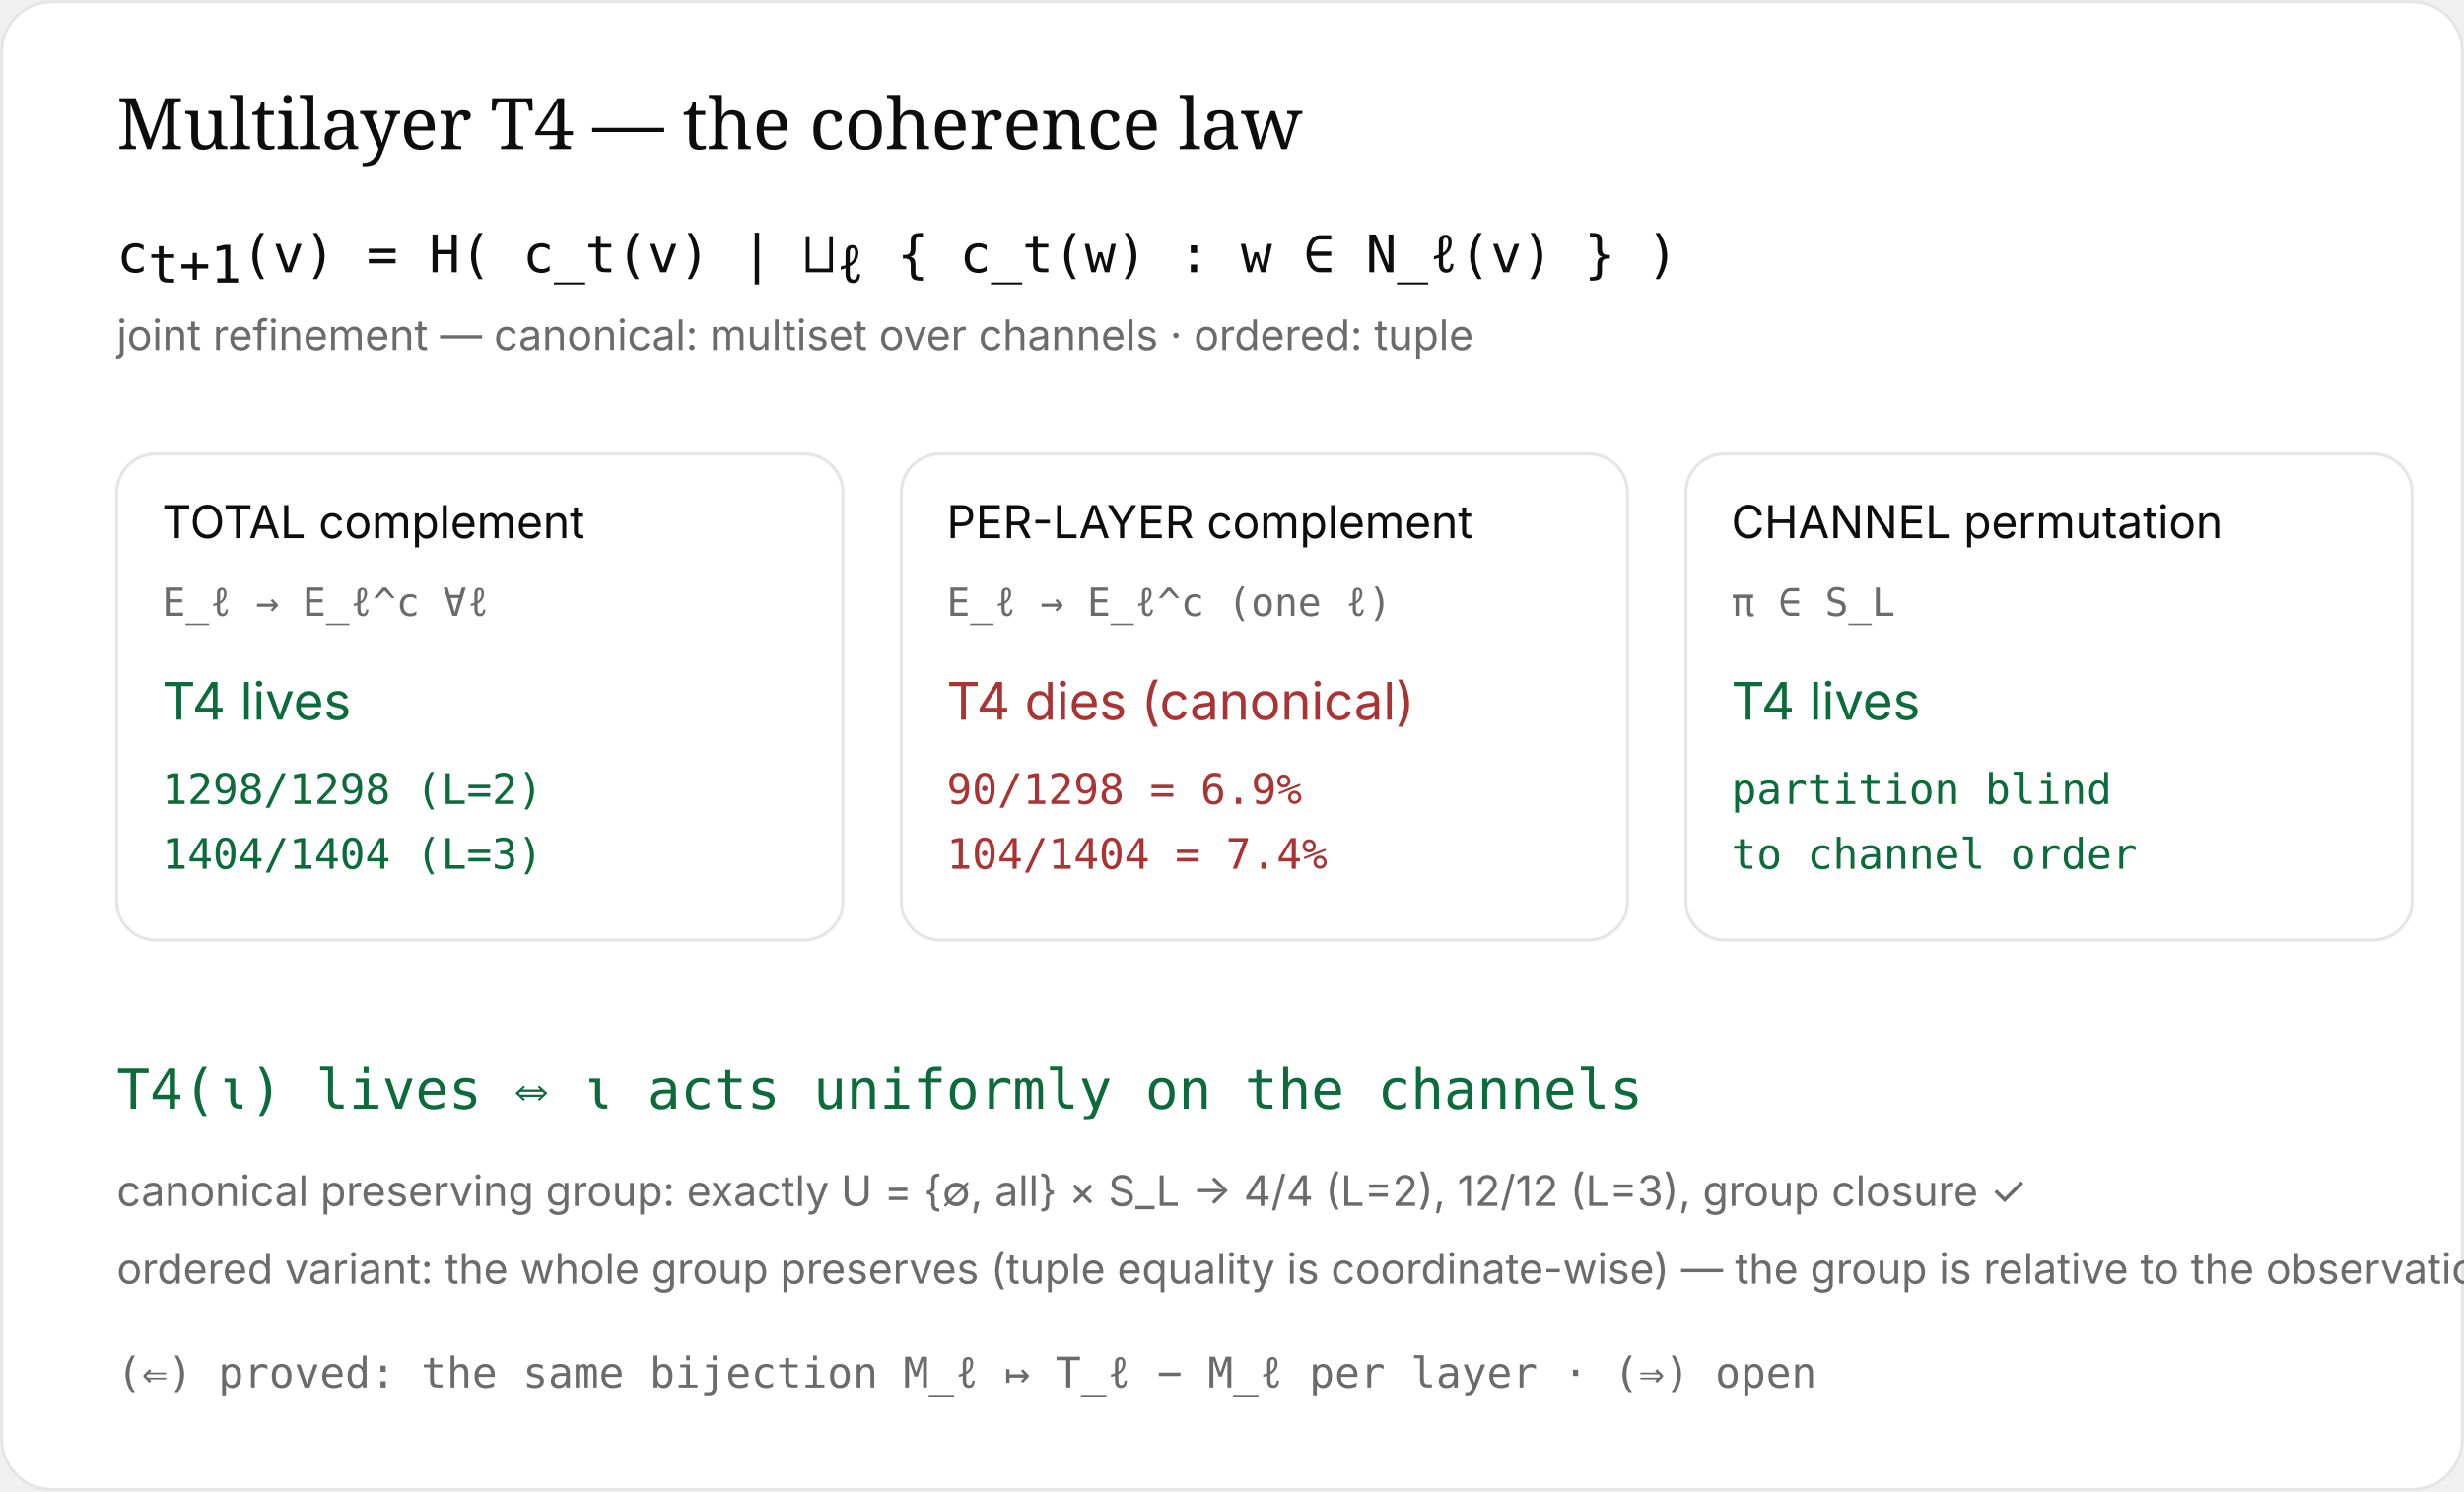
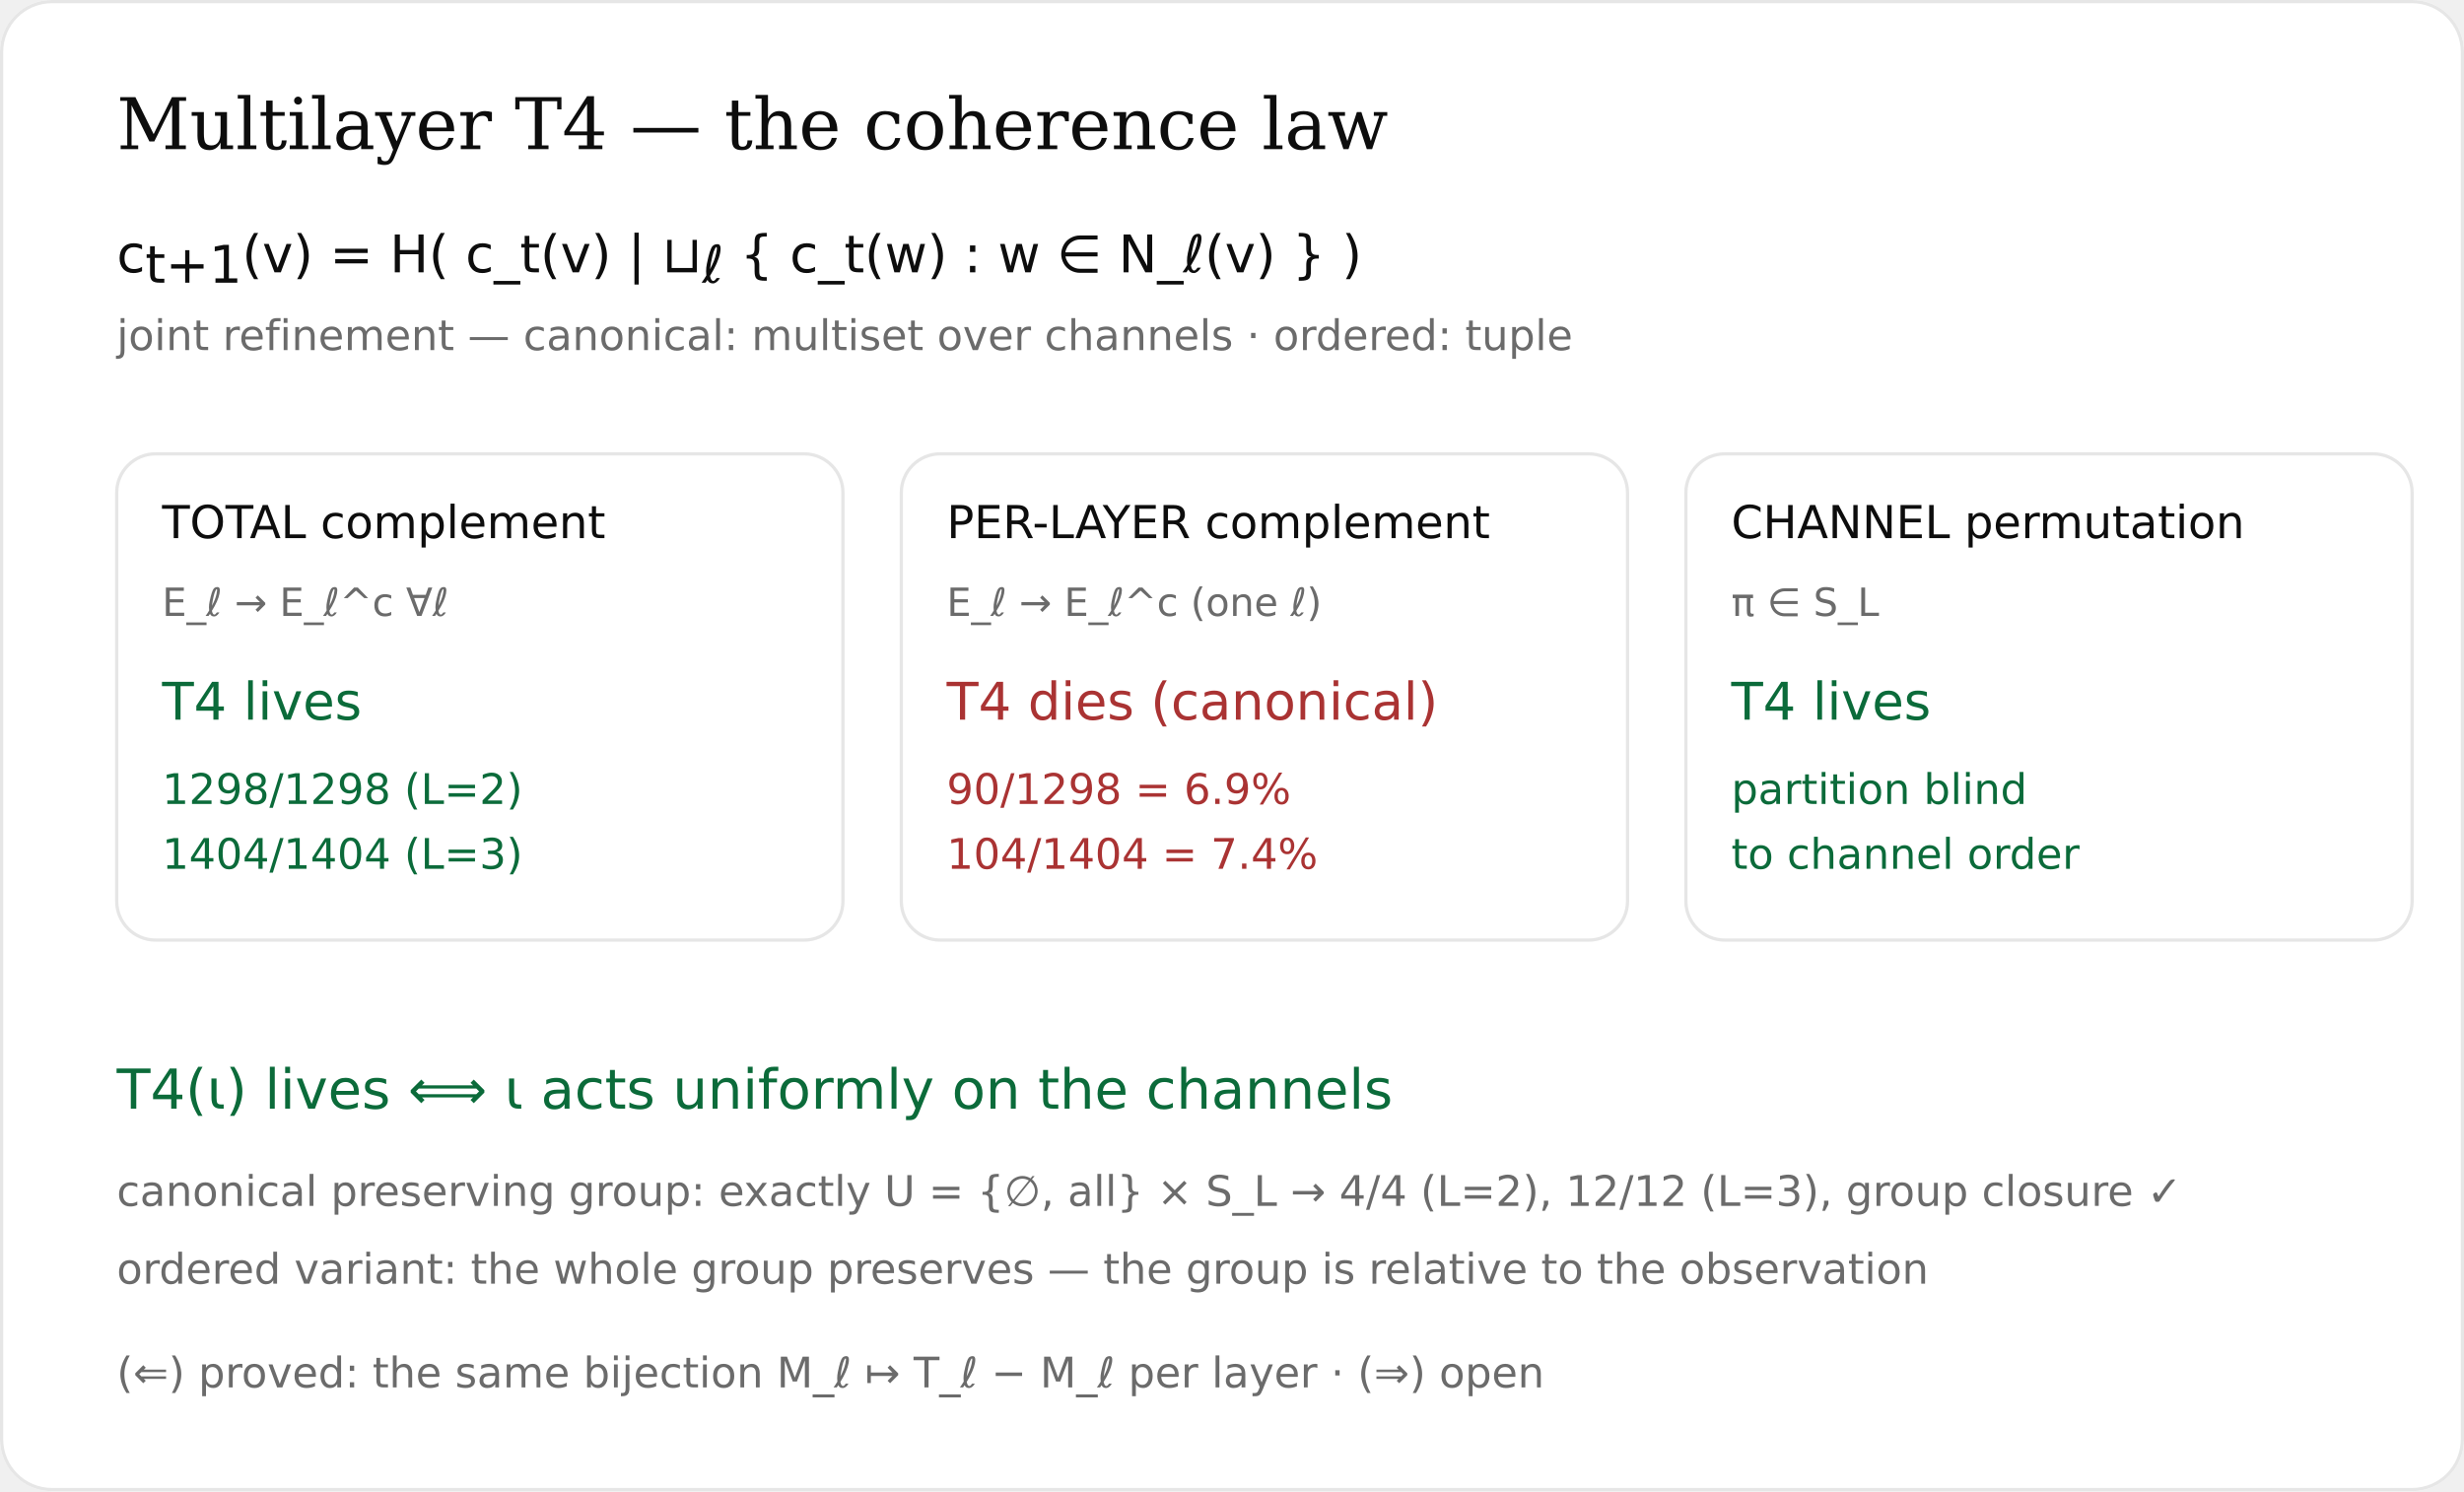
<svg xmlns="http://www.w3.org/2000/svg" viewBox="0 0 760 460" width="760" height="460">
  <rect width="760" height="460" rx="16" fill="#ffffff" />
  <rect x="0.5" y="0.5" width="759" height="459" rx="15.5" fill="none" stroke="#e6e6e6" />
-   <text x="36" y="46" font-family="Georgia,serif" font-size="22" fill="#0d0d0d">Multilayer T4 — the coherence law</text>
-   <text x="36" y="84" font-family="ui-monospace,monospace" font-size="16" fill="#0d0d0d" text-anchor="start">c<tspan baseline-shift="sub">t+1</tspan>(v) = H( c_t(v) | ⨆<tspan baseline-shift="sub">ℓ</tspan> { c_t(w) : w ∈ N_ℓ(v) } )</text>
-   <text x="36" y="108" font-family="-apple-system,sans-serif" font-size="13" fill="#6b6b6b" text-anchor="start">joint refinement — canonical: multiset over channels · ordered: tuple</text>
+   <text x="36" y="46" font-family="DejaVu Serif, Georgia, serif" font-size="22" fill="#0d0d0d">Multilayer T4 — the coherence law</text>
+   <text x="36" y="84" font-family="DejaVu Sans, sans-serif" font-size="16" fill="#0d0d0d" text-anchor="start">c<tspan baseline-shift="sub">t+1</tspan>(v) = H( c_t(v) | ⊔<tspan baseline-shift="sub">ℓ</tspan> { c_t(w) : w ∈ N_ℓ(v) } )</text>
+   <text x="36" y="108" font-family="DejaVu Sans, sans-serif" font-size="13" fill="#6b6b6b" text-anchor="start">joint refinement — canonical: multiset over channels · ordered: tuple</text>
  <rect x="36" y="140" width="224" height="150" rx="12" fill="none" stroke="#e6e6e6" />
-   <text x="50" y="166" font-family="-apple-system,sans-serif" font-size="14" fill="#0d0d0d" text-anchor="start">TOTAL complement</text>
-   <text x="50" y="190" font-family="ui-monospace,monospace" font-size="12" fill="#6b6b6b" text-anchor="start">E_ℓ → E_ℓ^c  ∀ℓ</text>
-   <text x="50" y="222" font-family="-apple-system,sans-serif" font-size="16" fill="#0b6b3a" text-anchor="start">T4 lives</text>
-   <text x="50" y="248" font-family="ui-monospace,monospace" font-size="13" fill="#0b6b3a" text-anchor="start">1298/1298  (L=2)</text>
-   <text x="50" y="268" font-family="ui-monospace,monospace" font-size="13" fill="#0b6b3a" text-anchor="start">1404/1404  (L=3)</text>
+   <text x="50" y="166" font-family="DejaVu Sans, sans-serif" font-size="14" fill="#0d0d0d" text-anchor="start">TOTAL complement</text>
+   <text x="50" y="190" font-family="DejaVu Sans, sans-serif" font-size="12" fill="#6b6b6b" text-anchor="start">E_ℓ → E_ℓ^c  ∀ℓ</text>
+   <text x="50" y="222" font-family="DejaVu Sans, sans-serif" font-size="16" fill="#0b6b3a" text-anchor="start">T4 lives</text>
+   <text x="50" y="248" font-family="DejaVu Sans, sans-serif" font-size="13" fill="#0b6b3a" text-anchor="start">1298/1298  (L=2)</text>
+   <text x="50" y="268" font-family="DejaVu Sans, sans-serif" font-size="13" fill="#0b6b3a" text-anchor="start">1404/1404  (L=3)</text>
  <rect x="278" y="140" width="224" height="150" rx="12" fill="none" stroke="#e6e6e6" />
-   <text x="292" y="166" font-family="-apple-system,sans-serif" font-size="14" fill="#0d0d0d" text-anchor="start">PER-LAYER complement</text>
-   <text x="292" y="190" font-family="ui-monospace,monospace" font-size="12" fill="#6b6b6b" text-anchor="start">E_ℓ → E_ℓ^c  (one ℓ)</text>
-   <text x="292" y="222" font-family="-apple-system,sans-serif" font-size="16" fill="#a33" text-anchor="start">T4 dies (canonical)</text>
-   <text x="292" y="248" font-family="ui-monospace,monospace" font-size="13" fill="#a33" text-anchor="start">90/1298  = 6.9%</text>
-   <text x="292" y="268" font-family="ui-monospace,monospace" font-size="13" fill="#a33" text-anchor="start">104/1404 = 7.4%</text>
+   <text x="292" y="166" font-family="DejaVu Sans, sans-serif" font-size="14" fill="#0d0d0d" text-anchor="start">PER-LAYER complement</text>
+   <text x="292" y="190" font-family="DejaVu Sans, sans-serif" font-size="12" fill="#6b6b6b" text-anchor="start">E_ℓ → E_ℓ^c  (one ℓ)</text>
+   <text x="292" y="222" font-family="DejaVu Sans, sans-serif" font-size="16" fill="#a33" text-anchor="start">T4 dies (canonical)</text>
+   <text x="292" y="248" font-family="DejaVu Sans, sans-serif" font-size="13" fill="#a33" text-anchor="start">90/1298  = 6.9%</text>
+   <text x="292" y="268" font-family="DejaVu Sans, sans-serif" font-size="13" fill="#a33" text-anchor="start">104/1404 = 7.4%</text>
  <rect x="520" y="140" width="224" height="150" rx="12" fill="none" stroke="#e6e6e6" />
-   <text x="534" y="166" font-family="-apple-system,sans-serif" font-size="14" fill="#0d0d0d" text-anchor="start">CHANNEL permutation</text>
-   <text x="534" y="190" font-family="ui-monospace,monospace" font-size="12" fill="#6b6b6b" text-anchor="start">π ∈ S_L</text>
-   <text x="534" y="222" font-family="-apple-system,sans-serif" font-size="16" fill="#0b6b3a" text-anchor="start">T4 lives</text>
-   <text x="534" y="248" font-family="ui-monospace,monospace" font-size="13" fill="#0b6b3a" text-anchor="start">partition blind</text>
-   <text x="534" y="268" font-family="ui-monospace,monospace" font-size="13" fill="#0b6b3a" text-anchor="start">to channel order</text>
-   <text x="36" y="342" font-family="ui-monospace,monospace" font-size="17" fill="#0b6b3a" text-anchor="start">T4(ι) lives  ⟺  ι acts uniformly on the channels</text>
-   <text x="36" y="372" font-family="-apple-system,sans-serif" font-size="13" fill="#6b6b6b" text-anchor="start">canonical preserving group: exactly U = {∅, all} × S_L  →  4/4 (L=2), 12/12 (L=3), group closure ✓</text>
-   <text x="36" y="396" font-family="-apple-system,sans-serif" font-size="13" fill="#6b6b6b" text-anchor="start">ordered variant: the whole group preserves (tuple equality is coordinate-wise) — the group is relative to the observation</text>
-   <text x="36" y="428" font-family="ui-monospace,monospace" font-size="13" fill="#6b6b6b" text-anchor="start">(⇐) proved: the same bijection M_ℓ ↦ T_ℓ − M_ℓ per layer · (⇒) open</text>
+   <text x="534" y="166" font-family="DejaVu Sans, sans-serif" font-size="14" fill="#0d0d0d" text-anchor="start">CHANNEL permutation</text>
+   <text x="534" y="190" font-family="DejaVu Sans, sans-serif" font-size="12" fill="#6b6b6b" text-anchor="start">π ∈ S_L</text>
+   <text x="534" y="222" font-family="DejaVu Sans, sans-serif" font-size="16" fill="#0b6b3a" text-anchor="start">T4 lives</text>
+   <text x="534" y="248" font-family="DejaVu Sans, sans-serif" font-size="13" fill="#0b6b3a" text-anchor="start">partition blind</text>
+   <text x="534" y="268" font-family="DejaVu Sans, sans-serif" font-size="13" fill="#0b6b3a" text-anchor="start">to channel order</text>
+   <text x="36" y="342" font-family="DejaVu Sans, sans-serif" font-size="17" fill="#0b6b3a" text-anchor="start">T4(ι) lives  ⟺  ι acts uniformly on the channels</text>
+   <text x="36" y="372" font-family="DejaVu Sans, sans-serif" font-size="13" fill="#6b6b6b" text-anchor="start">canonical preserving group: exactly U = {∅, all} × S_L  →  4/4 (L=2), 12/12 (L=3), group closure ✓</text>
+   <text x="36" y="396" font-family="DejaVu Sans, sans-serif" font-size="13" fill="#6b6b6b" text-anchor="start">ordered variant: the whole group preserves — the group is relative to the observation</text>
+   <text x="36" y="428" font-family="DejaVu Sans, sans-serif" font-size="13" fill="#6b6b6b" text-anchor="start">(⇐) proved: the same bijection M_ℓ ↦ T_ℓ − M_ℓ per layer · (⇒) open</text>
</svg>
